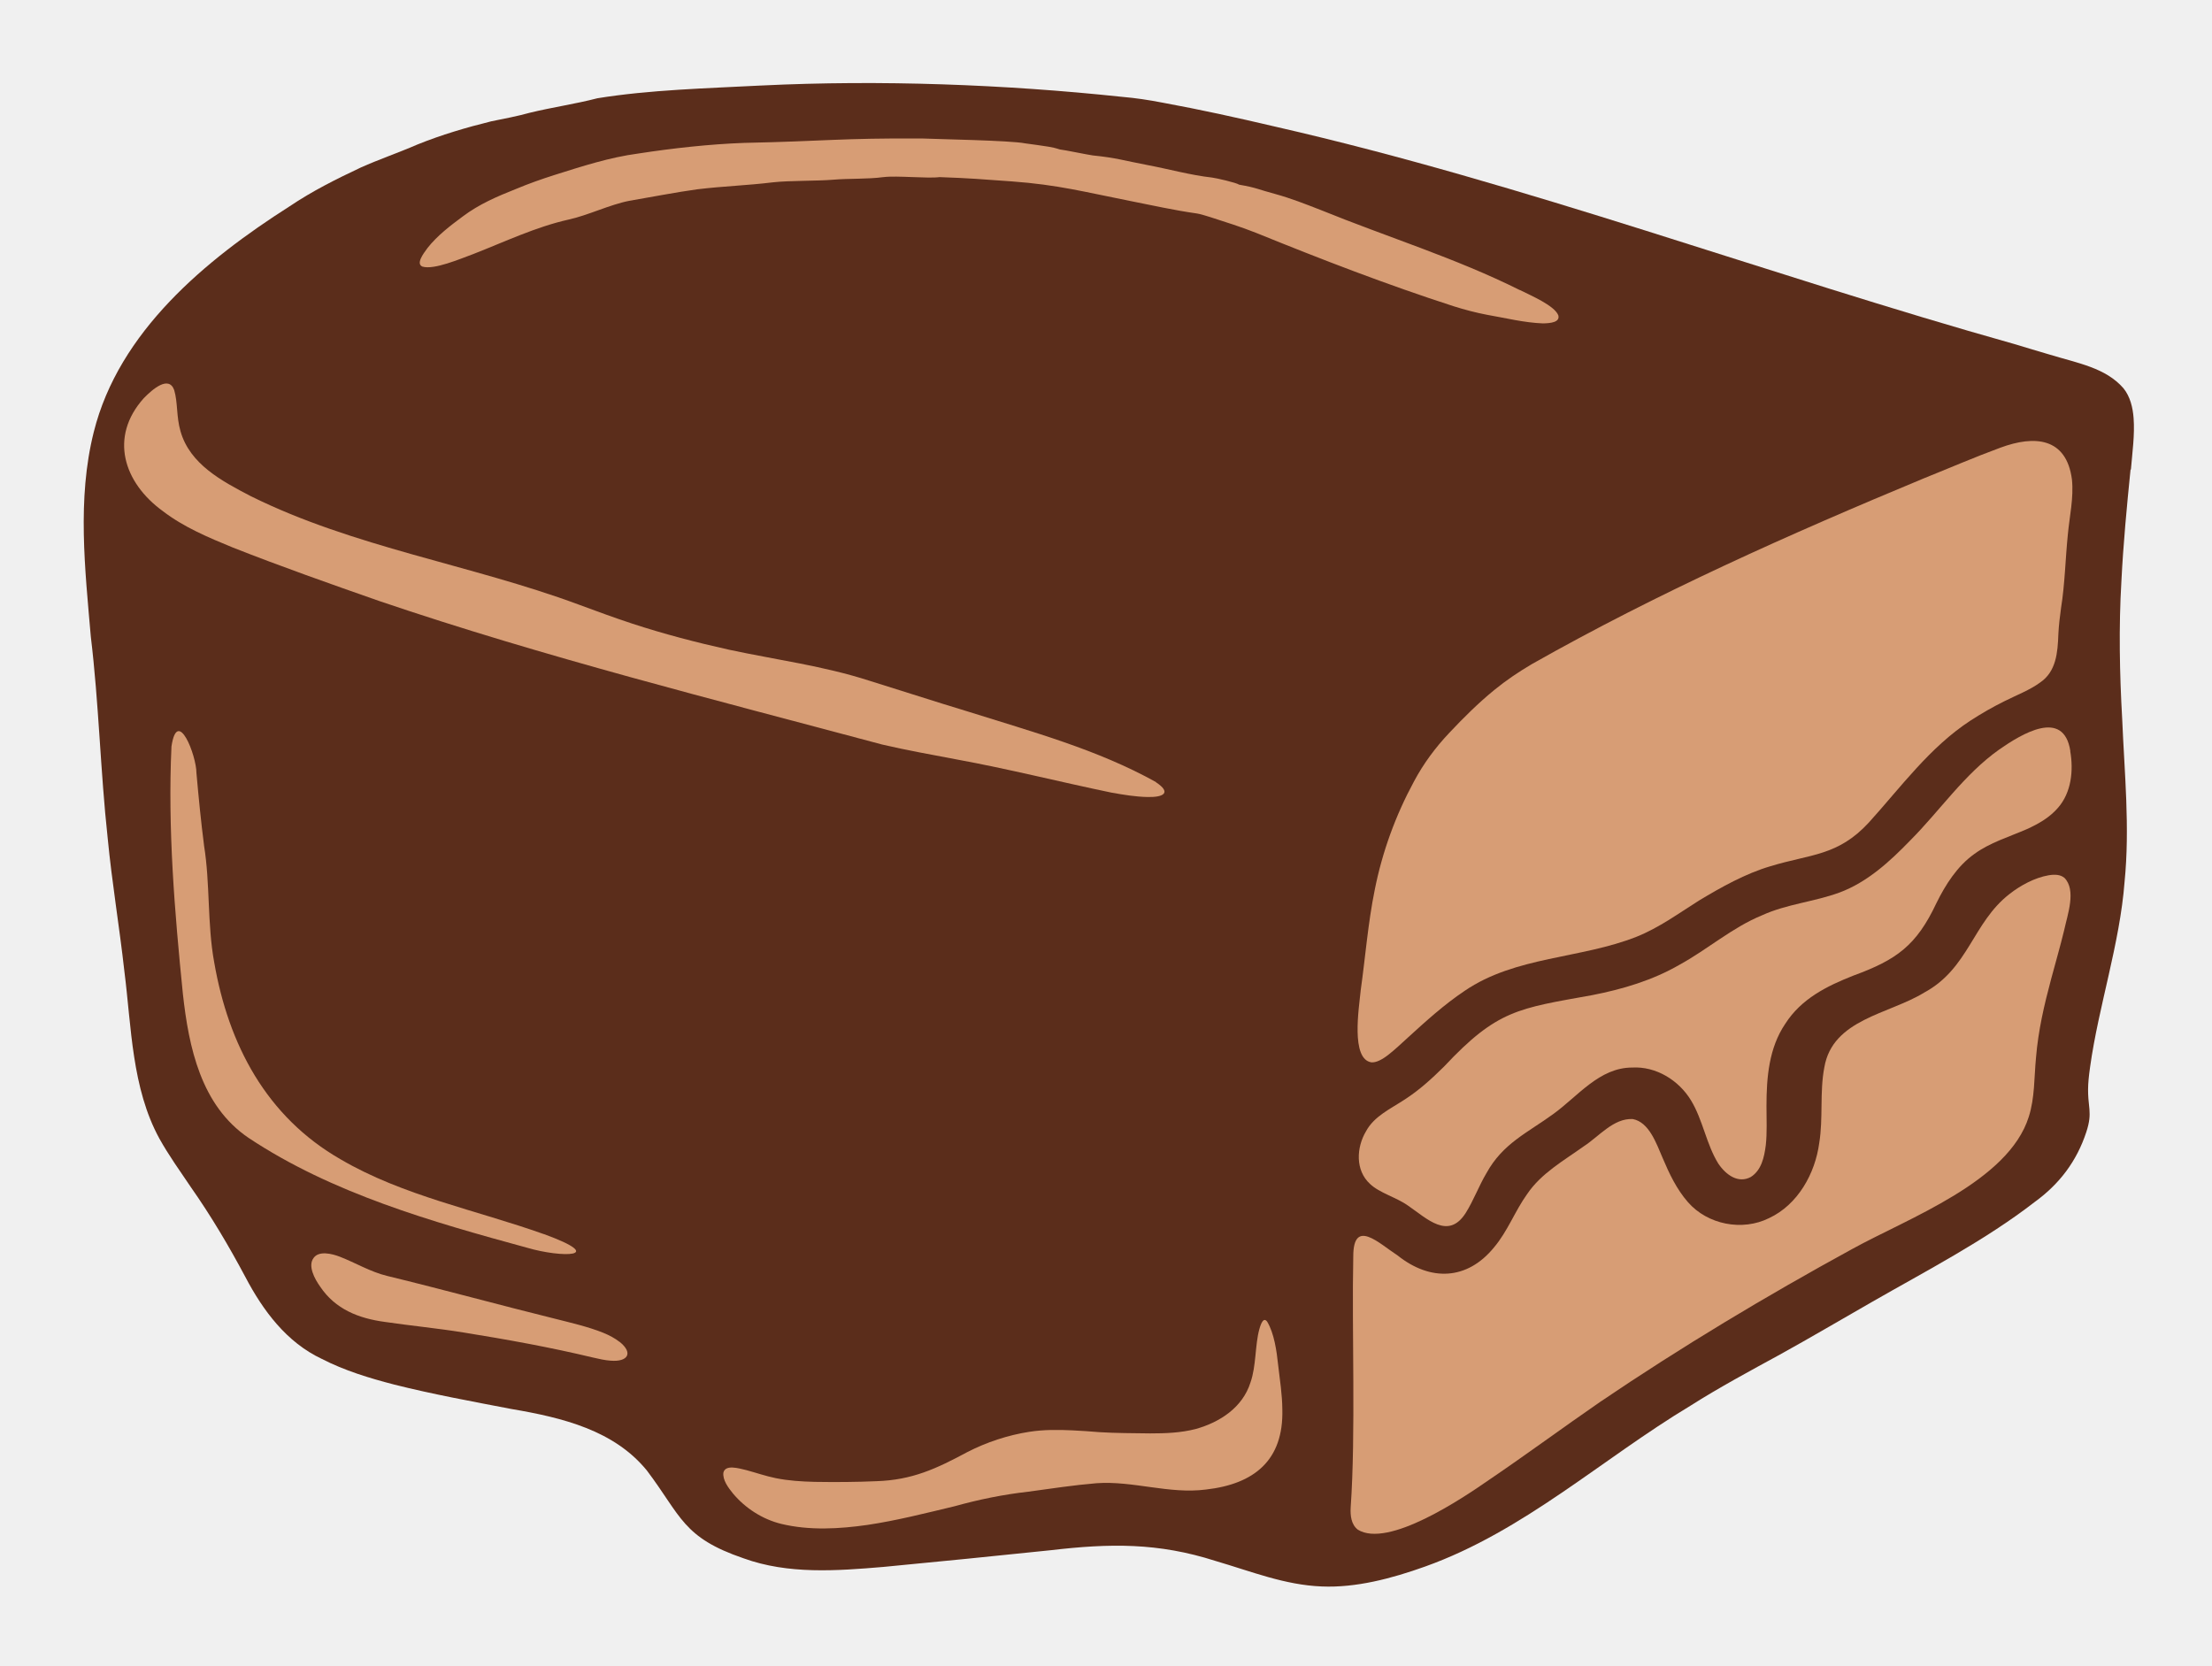
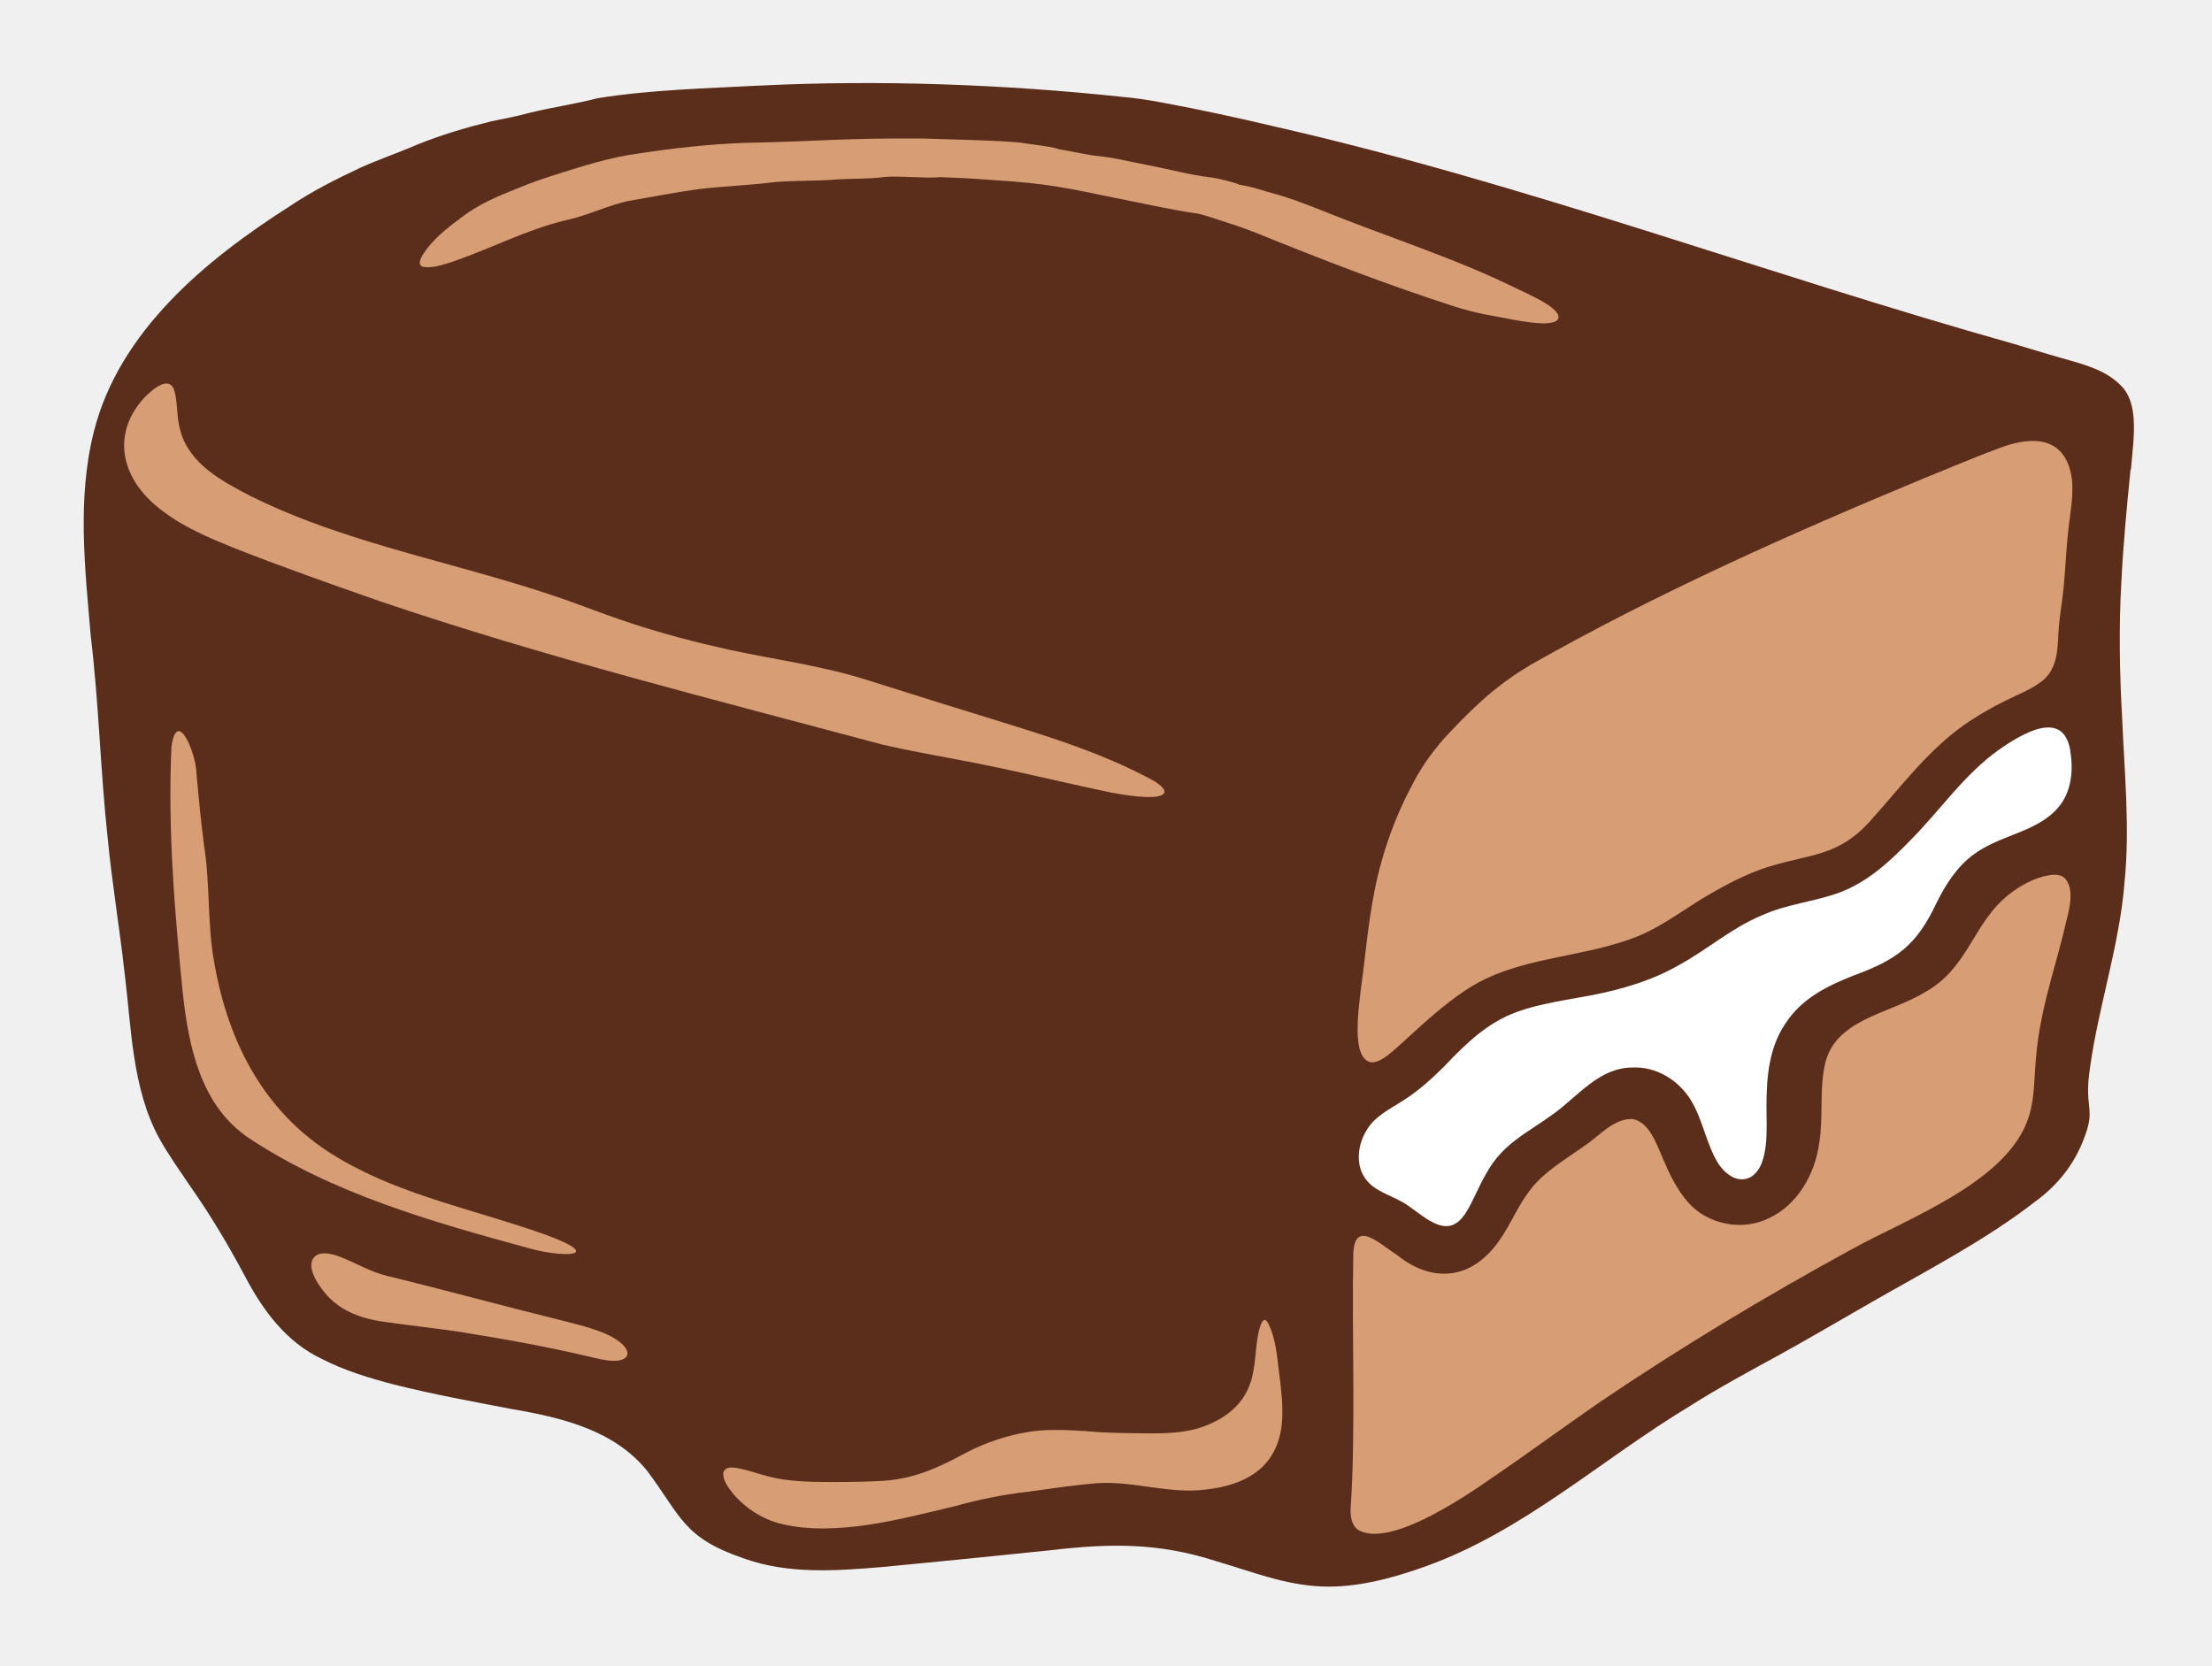
<svg xmlns="http://www.w3.org/2000/svg" id="karamel-emblem" version="1.1" viewBox="-2.5 260.8 1958.2 1474.9">
  <path fill="#5B2D1B" d="M1883.9,676.6c1.3-15.5,3.5-30.9,2.4-45.6-.7-9.4-3-19.1-9-26.5-15.8-18.1-39.8-22-65.4-29.8-9.9-2.8-20.3-6.1-31.1-9.3-218.7-61.4-432.4-141.8-654-192.4-35.4-8.3-66.3-15.1-100-21.3-12.4-2.4-23.6-4.1-36.3-5.2-103.8-11-213.8-15.1-318.8-10h-.2c-48.3,2.5-99.2,3.8-145.2,11.3-19.2,5-40.5,8.1-59.7,12.8-11.1,3.1-22.9,5.3-34.2,7.6-22.2,5.5-44,11.9-65.3,20.5-16.3,7.1-34.4,13.3-50.2,20.4-22,10.4-42.6,20.6-63.4,34.6-73.9,47.1-150.8,110.6-173,199.6-14.9,59.3-7.7,121.7-2.6,181.2,7.1,58.4,8.5,119.4,14.9,178,3.8,39.6,10.4,78.6,14.8,118.1,6.3,49.5,6.5,103.4,31,148.2,8.3,14.9,18.3,28.8,27.8,42.9,17.9,25.5,33.7,52.2,48.3,79.6,15.6,29.7,36.4,57.8,67.6,72.5,20.2,10.4,42.3,17.1,64.3,22.8,34.2,8.6,69.4,15,103.7,21.6,45.4,7.7,90.9,18.9,119.9,54.5,30.6,40.6,31.5,59.2,85.6,77.7,39.5,14.3,82.2,11.1,123.8,7.6,49.2-4.7,99.3-9.7,148.2-14.8,52-6.1,94.9-6.8,145.7,9.5,31.8,9.3,61.2,21.3,94.1,22.6,30.2,1.3,61.8-7,91.4-17.6,87.4-31.2,156.5-95.2,234.8-142.3,25.3-16.1,54.3-31.7,79.4-45.4,27.9-15.4,54-30.9,81.7-46.7,47.4-27.2,100-54.4,143.6-88.2,22.4-16.2,37.5-36.5,45.9-62,3.1-9.5,3.2-14.4,2.8-20.3-1.6-14.2-1.8-20.5.6-37.5,7.5-53.8,26.3-108.9,30.5-163.8,4.8-48.3-.1-96.1-2.1-144.1-2.3-40.6-3.1-81.4-.7-122.1,1.7-33.7,4.8-66.1,8.1-98.9Z" />
  <g>
    <path fill="#D79D75" d="M779.5,417.6c-14.1,1.9-30.6,1.1-44.5,2.3-14,1.2-39.2.7-53.1,2.3-24,2.9-43.2,3.3-67.2,6.2-18.3,2.5-42,7.1-60.2,10.2-17.1,3.3-36.6,12.9-53.7,16.6-29,6.5-56.6,19.7-84.3,30.5-11.5,4.2-34.9,14.3-45.1,11.1-5.7-2.5.5-11,4.6-16.5,8.6-10.9,20.1-19.7,31.2-27.9,14.5-10.9,30.4-17.7,47.3-24.4,11-4.6,22.3-8.6,33.6-12.2,24.8-7.8,48.9-15.7,74.6-19.1,30.4-4.7,63.1-8.3,93.6-9.4,72.5-1.5,84.8-4.3,157.4-3.9,13.2.6,78.4,1.7,91.2,4.3l11,1.5c7.2,1.2,12.2,1.4,19.8,3.9,3.5.3,25.7,4.9,29.2,5.3,21.5,2.2,27.1,4.5,48.3,8.5,20.1,3.8,37.8,8.9,57.3,11.1,3.5.4,21.5,4.5,24,6.3,15.7,2.7,16.7,4.2,32.1,8.3,13.5,3.7,26.7,8.9,39.8,14,58.7,23.9,119.6,42.6,176.5,71h.2c10.2,5.1,30.4,13.7,33.9,22.3,1.7,6.1-6.5,7.1-13.6,7.2-16.5-.6-33.2-4.8-49.4-7.6-10-1.9-19.9-4.5-29.7-7.6-59.1-19.1-117.1-41.5-174.7-64.9-14.4-5.7-26-9.2-40.7-14-2.8-.9-9.4-2.9-11.8-3.2-20.5-2.9-39.4-7.2-59.7-11.2-39.5-7.8-63.1-14.2-104.1-17.2-26-1.9-38-2.9-64.1-3.8-10.4,1.4-37.8-1.5-49.5,0Z" />
    <path fill="#D79D75" d="M1020.8,953.3c13.9,9.2,7,13.4-7.3,13.1-10.8-.2-21.4-2-32.1-3.9-45.8-9.5-91.2-21-137.2-29.4-22-4.2-44.1-8.1-65.9-13.2-148.3-39.7-299-77.4-445.3-127.1-43.4-15.2-86.9-30.5-129.7-47.4-21.4-8.8-43.1-17.9-61.5-32-35-25.3-47.8-65.8-17-100.1,7.8-8,22.1-20.4,26.9-7.2h0c3.3,11.1,1.8,23.4,5.6,36.5,8.3,29.2,36.6,44.1,62.1,57.4,91.5,45.4,194.7,60.6,290,95.9,15.8,5.8,31.6,11.7,47.5,16.9,28,9.2,57.1,16.8,86,23.2,42,9,83.6,14.3,124.4,27.5,29.1,9,58.1,18.5,87.3,27.3,56.6,17.9,114.2,33.4,166.3,62.4Z" />
    <path fill="#D79D75" d="M546.1,1448.8c12.2,9.8,7.3,17.9-8.1,16.6-4.8-.3-10.6-1.6-15.7-2.8-38-9.1-76.3-16-114.8-22.2-23-3.7-46.2-5.9-69.3-9.3-23.1-3.1-43.9-11.2-57.3-31.3-4.8-6.7-11.1-18.3-5.8-25.3h0c4.6-6.6,16.1-3.9,23.3-1.1,13.7,5.3,27,13.4,41.9,17,49.8,12.1,99.2,25.7,149,38,14.1,3.6,28.7,6.9,42.2,12.3,5.4,2.2,10.6,5,14.5,8.1Z" />
    <path fill="#D79D75" d="M478.9,1353.3c57.6,21,15.4,21-14.5,12.2-84.8-23.1-173.1-48.3-246.8-97.3-42.2-28.5-53-80.3-58.2-127.5-7.3-72.3-13.5-146.8-10.1-219.1,5.3-35.4,22.1,8.1,22.1,23.5,1.9,21.3,4,43,6.7,63.9v.2c5.5,33.6,2.8,69.6,9,103.4,12.6,73,46.2,136.9,112,174.6,55.4,32.4,119.9,44.8,179.9,66.2Z" />
  </g>
  <path fill="#D79D75" d="M1132.7,1508.5c1.2,45.2-25,66.2-67.7,71-32.6,4.2-64.4-7.9-96.8-5.6-20.4,1.7-39.8,4.7-60.4,7.5-22.2,2.5-43.7,6.9-65.3,12.9-25.5,6.1-51.4,12.7-77,16.5-25.1,3.6-51.5,5.1-76.4-.9-16.4-4-31.8-13.8-42.8-27-4.2-5.2-9.2-11.9-8.4-18.4,1.8-7.4,13.5-3.8,20.3-2.2,7.9,2.1,17.1,5.3,26,7.1,11.3,2.3,22.8,3,34.5,3.3,18.2.3,36.6.2,54.6-.6,31.8-1,53.2-11.1,80.6-25.8,17.1-8.8,36.1-15,54.7-17.9,12.8-2,25.6-1.9,38.3-1.3,7.9.3,16,1,23.9,1.6,14.5.9,30.2.9,45,1.1,13.5,0,27.1-.5,40.2-3.9,21.2-5.9,41.5-18.9,48.5-41.2,5.1-14.4,4-33.1,7.8-47,1.7-6.1,3.9-10.9,7-6.8h0c6.2,10.3,8.4,26,9.7,38.4,1.5,13.1,3.6,26,3.7,39.2Z" />
  <path fill="#D79D75" d="M1825,1037.9c10.8,10.9,2.8,32.5-.2,46.5-3.5,14.5-7.7,28.8-11.5,43.1-6.2,23.2-11.4,45.5-13.4,69.6-1.7,17.4-1,35.6-6.4,52.4-18,57.4-106.8,89.7-156.4,117.1-76.3,41.7-151,86.5-222.9,135.2-33.1,22.8-65.4,46.7-98.6,69.2-23.3,16.2-89.3,60.7-116.1,44-5.9-4.6-6.7-12.6-6.3-19.6,4.6-65.6.9-157,2.3-222.3,0-34.3,22.8-11.5,39.3-.8,29,23.1,61.6,22,85.4-7.3,12-14.2,18.5-32.2,29.3-47.2,12.5-18.4,32.1-29.3,49.8-42,13.6-8.7,26.5-25.2,43.6-24.3,14.5,2.7,20.9,21.6,26.4,34.3,5.9,14,12.5,27.9,22.5,39.3,17.4,19.9,48.1,25.9,71.8,14.1,25.5-11.9,40.8-39.5,44.4-66.5,3.6-21.9.3-45.1,4.5-66.9,7.3-42.8,57.2-47.1,88.3-66.2,39.6-21.3,43-62,75.6-87.3,9.9-7.8,22.5-14.5,34.6-16.6,5.9-1,10.6-.5,13.8,2.1h0Z" />
-   <path fill="#D79D75" d="M1830.2,925.8c3,17.2,1,36.6-10.8,50.1-7.4,8.6-17,14.1-27.5,18.9-15.6,6.8-33,12-46.7,22.1-14.9,10.6-25.4,27-33.5,43.5-17.6,37.4-35.2,50.1-73.2,64-23.9,9.4-46.4,20.6-60.6,42.8-14.4,21.3-16.6,47.3-16.6,72.8,0,11.4.6,23.8-.6,34.5-1.4,11.2-4,22.4-13.3,28.3-11,5.9-21.8-1.6-28.7-11.8-10.6-16.9-13.7-38.8-24.2-56-10.9-18-31.1-30.3-52.1-29.1-29.1,0-48.1,25.5-69.9,41.2-22.8,16.6-44.6,25.9-59.1,52.3-6.7,11.2-11.5,24.4-18.4,35.3-15.4,24.1-34.3,4.9-50.8-6.4-10.4-7.5-25.5-11.3-33.9-19.4-13.1-12-12.1-32.2-3.5-46.6h0c7.2-13.4,21.7-19.8,34.4-28.2,12.7-8.2,23.8-18.3,34.6-29,47.3-50.5,65.9-51.5,131.2-63.3,26.7-5.2,53.5-13.1,77.3-26.9,24.9-13.6,46.7-33,73.1-43.8,21.9-10,46.2-11.9,68.7-20.2,24.4-9.1,44.3-27.3,62.2-45.8,26.6-26.6,47.9-58.7,79.1-80.8,19.6-13.6,57-36.7,62.9,1.4Z" />
+   <path fill="#ffffff" d="M1830.2,925.8c3,17.2,1,36.6-10.8,50.1-7.4,8.6-17,14.1-27.5,18.9-15.6,6.8-33,12-46.7,22.1-14.9,10.6-25.4,27-33.5,43.5-17.6,37.4-35.2,50.1-73.2,64-23.9,9.4-46.4,20.6-60.6,42.8-14.4,21.3-16.6,47.3-16.6,72.8,0,11.4.6,23.8-.6,34.5-1.4,11.2-4,22.4-13.3,28.3-11,5.9-21.8-1.6-28.7-11.8-10.6-16.9-13.7-38.8-24.2-56-10.9-18-31.1-30.3-52.1-29.1-29.1,0-48.1,25.5-69.9,41.2-22.8,16.6-44.6,25.9-59.1,52.3-6.7,11.2-11.5,24.4-18.4,35.3-15.4,24.1-34.3,4.9-50.8-6.4-10.4-7.5-25.5-11.3-33.9-19.4-13.1-12-12.1-32.2-3.5-46.6h0c7.2-13.4,21.7-19.8,34.4-28.2,12.7-8.2,23.8-18.3,34.6-29,47.3-50.5,65.9-51.5,131.2-63.3,26.7-5.2,53.5-13.1,77.3-26.9,24.9-13.6,46.7-33,73.1-43.8,21.9-10,46.2-11.9,68.7-20.2,24.4-9.1,44.3-27.3,62.2-45.8,26.6-26.6,47.9-58.7,79.1-80.8,19.6-13.6,57-36.7,62.9,1.4Z" />
  <path fill="#D79D75" d="M1831.7,685.2c1.7,16.4-2.1,32.4-3.6,48.7-2.2,21.4-2.6,43.8-6,64.9-1.1,7.9-2,15.4-2.4,23.3-.6,16.3-1.8,33.3-16.4,43.1-8.9,6.5-20.2,10.8-31.4,16.4-10.3,5.1-20.2,10.8-29.8,17-36.1,23.5-61.6,58.8-90.1,90.3-27.5,29.9-51.7,27.9-87.3,38.8-22,6.5-43.3,18.4-63.2,30.4-18.1,11.4-35.4,24.1-55.2,32-49.4,19.6-107.2,17.2-152.2,47.9-18.1,12.1-34.4,26.9-50.5,41.6-5.7,5.2-11.4,10.6-16.8,14.8-5.7,4.5-11,7.2-15.2,6.9-18.5-2.7-11-48.4-9.6-63v-.2c4.1-29,6.5-60.1,12.5-89.5,6.7-33.7,18.4-65.8,34.7-95.9,8.4-15.8,19-30.1,31.3-43.1,12.5-13.3,25.9-26.6,39.9-38,10.8-8.8,21.3-15.8,32.9-22.7,111.6-63.2,228.6-115.3,347-164.5,22.7-9.1,45-18.8,67.9-27.2,30.6-11.4,58.6-9,63.5,28Z" />
</svg>
